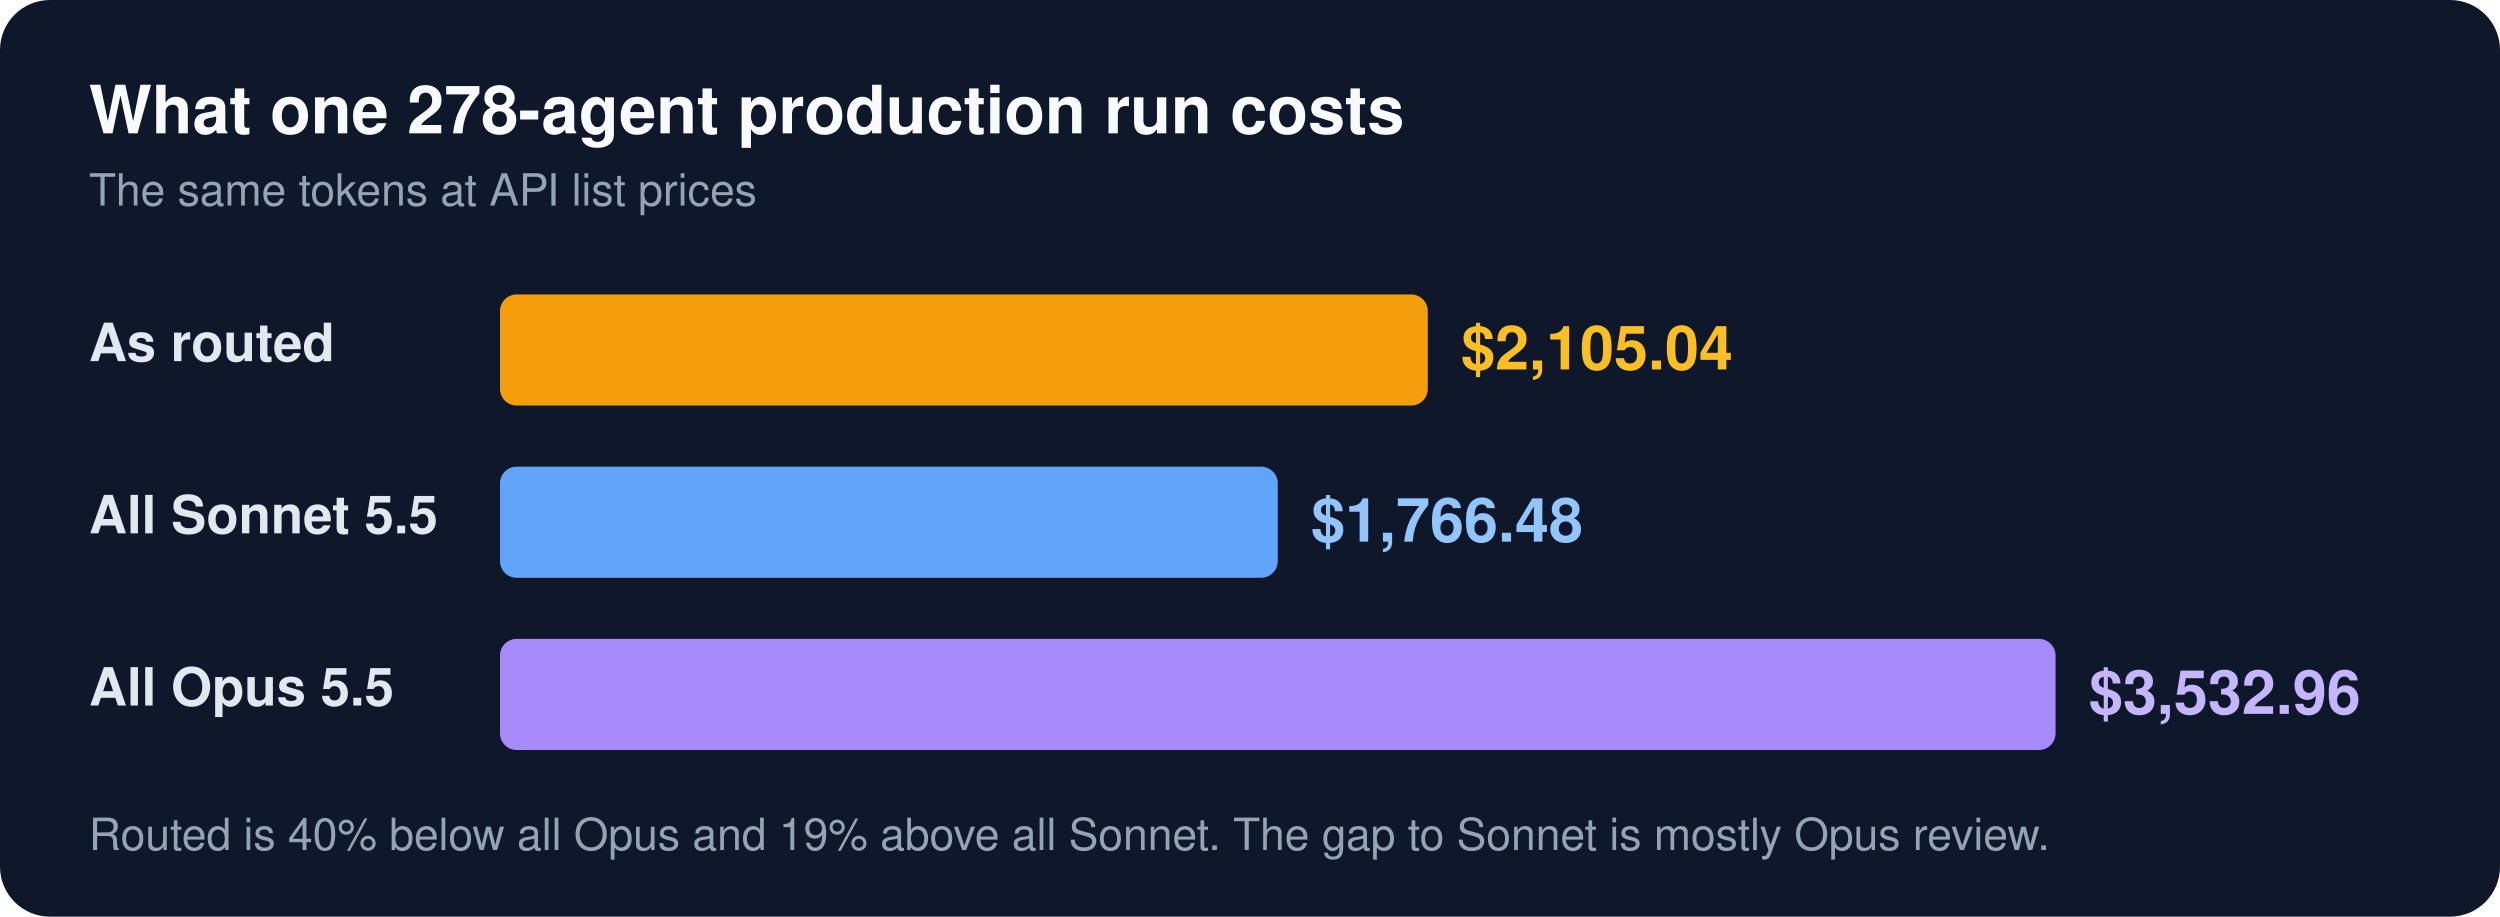
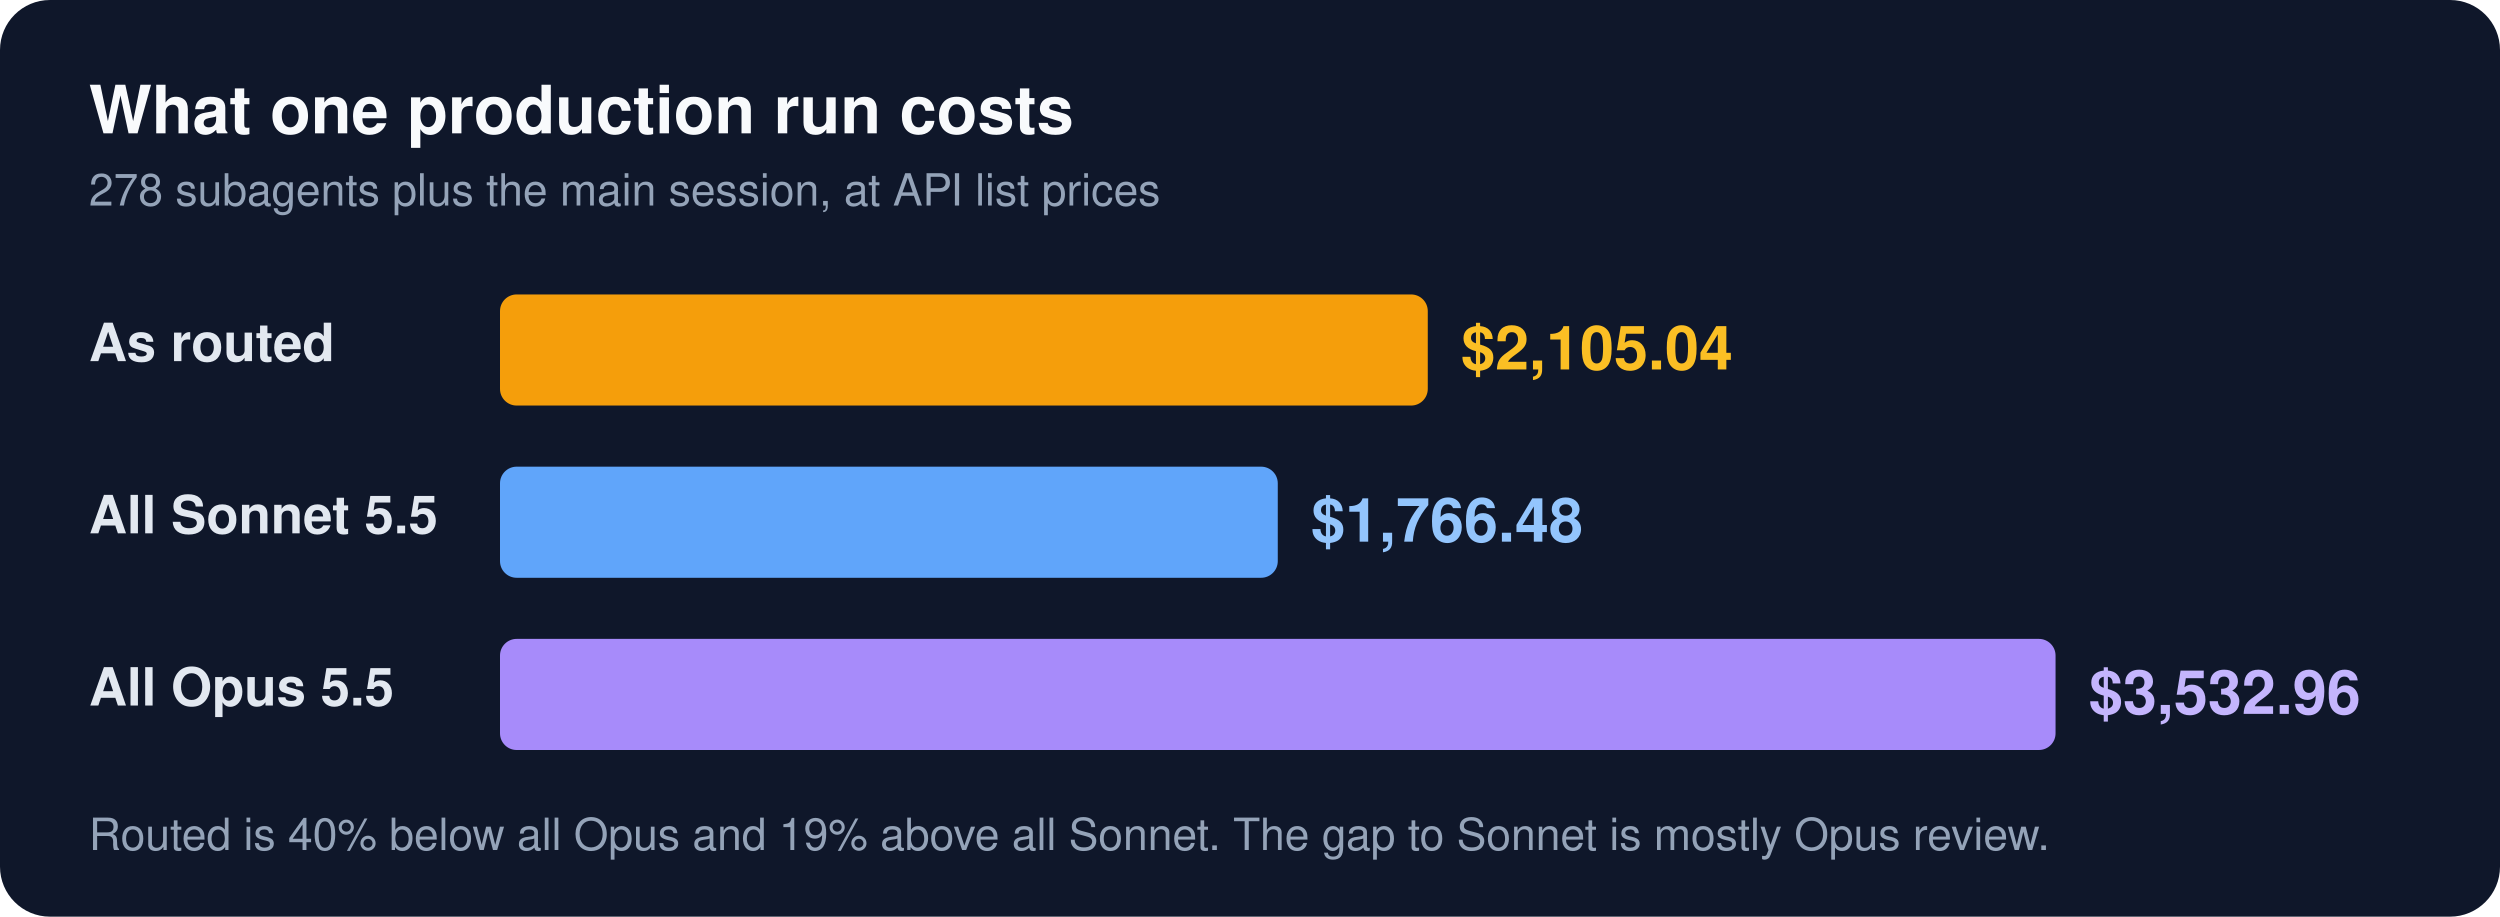
<svg xmlns="http://www.w3.org/2000/svg" viewBox="0 0 900 330" width="900" height="330" role="img" aria-labelledby="cost-title cost-desc">
  <rect width="900" height="330" rx="18" fill="#0f172a" />
  <g font-family="-apple-system, 'Segoe UI', Helvetica, Arial, sans-serif">
-     <text x="32" y="48" font-size="24" font-weight="700" fill="#f8fafc">What one 278-agent production run costs</text>
-     <text x="32" y="74" font-size="16" fill="#94a3b8">The same tokens at API list prices</text>
+     <text x="32" y="48" font-size="24" font-weight="700" fill="#f8fafc">What one production run costs</text>
+     <text x="32" y="74" font-size="16" fill="#94a3b8">278 subagents plus the main session, at API list prices</text>
    <text x="32" y="130" font-size="19" font-weight="600" fill="#e2e8f0">As routed</text>
    <rect id="bar-routed" x="180" y="106" width="334" height="40" rx="6" fill="#f59e0b" />
    <text x="526" y="133" font-size="22" font-weight="700" fill="#fbbf24">$2,105.04</text>
    <text x="32" y="192" font-size="19" font-weight="600" fill="#e2e8f0">All Sonnet 5.5</text>
    <rect id="bar-sonnet" x="180" y="168" width="280" height="40" rx="6" fill="#60a5fa" />
    <text x="472" y="195" font-size="22" font-weight="700" fill="#93c5fd">$1,766.48</text>
    <text x="32" y="254" font-size="19" font-weight="600" fill="#e2e8f0">All Opus 5.5</text>
    <rect id="bar-opus" x="180" y="230" width="560" height="40" rx="6" fill="#a78bfa" />
    <text x="752" y="257" font-size="22" font-weight="700" fill="#c4b5fd">$3,532.96</text>
    <text x="32" y="306" font-size="16" fill="#94a3b8">Routed is 40% below all Opus and 19% above all Sonnet. The gap to Sonnet is mostly Opus review.</text>
  </g>
</svg>
